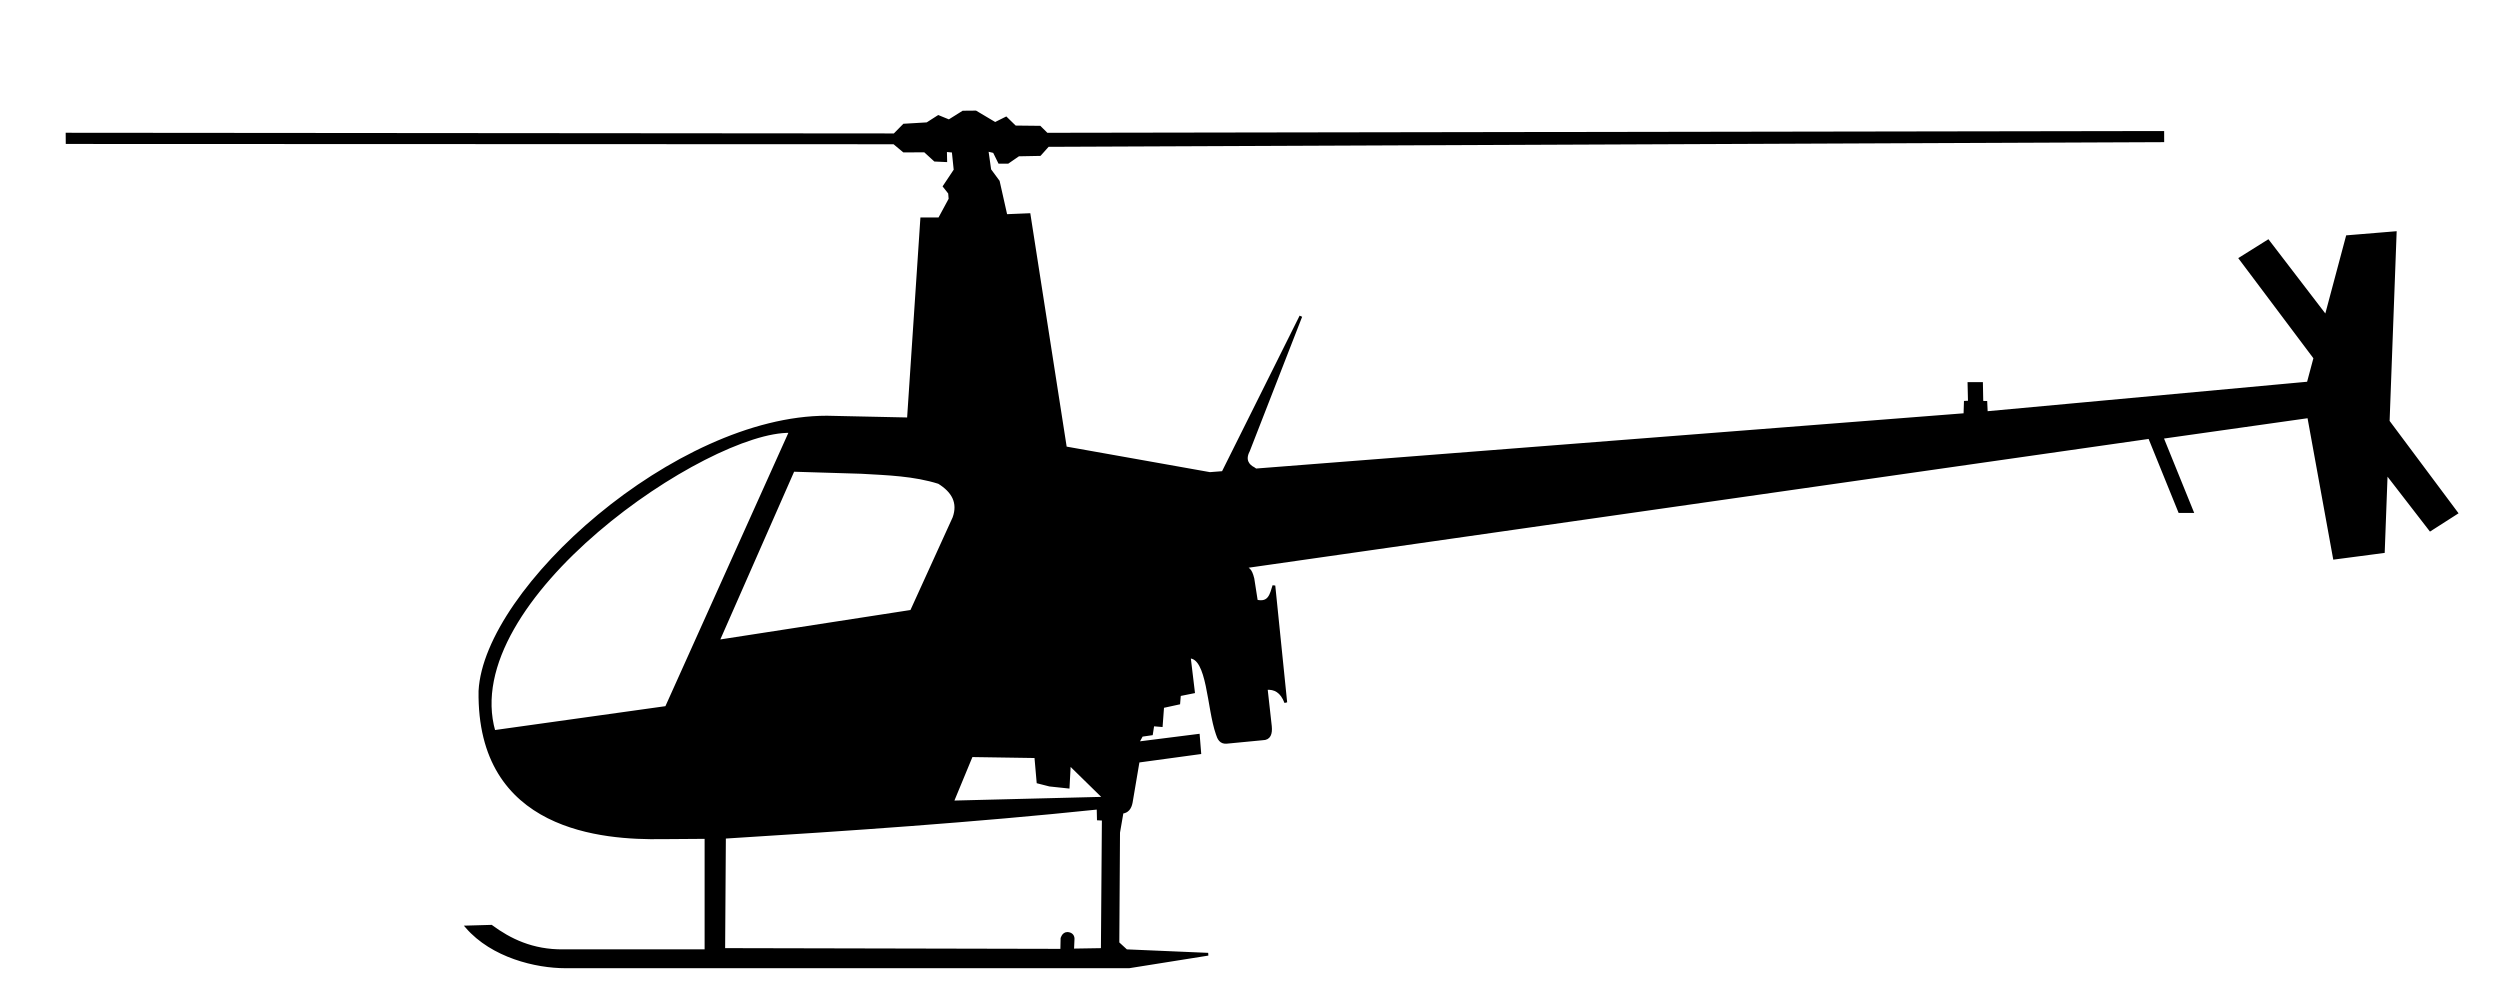
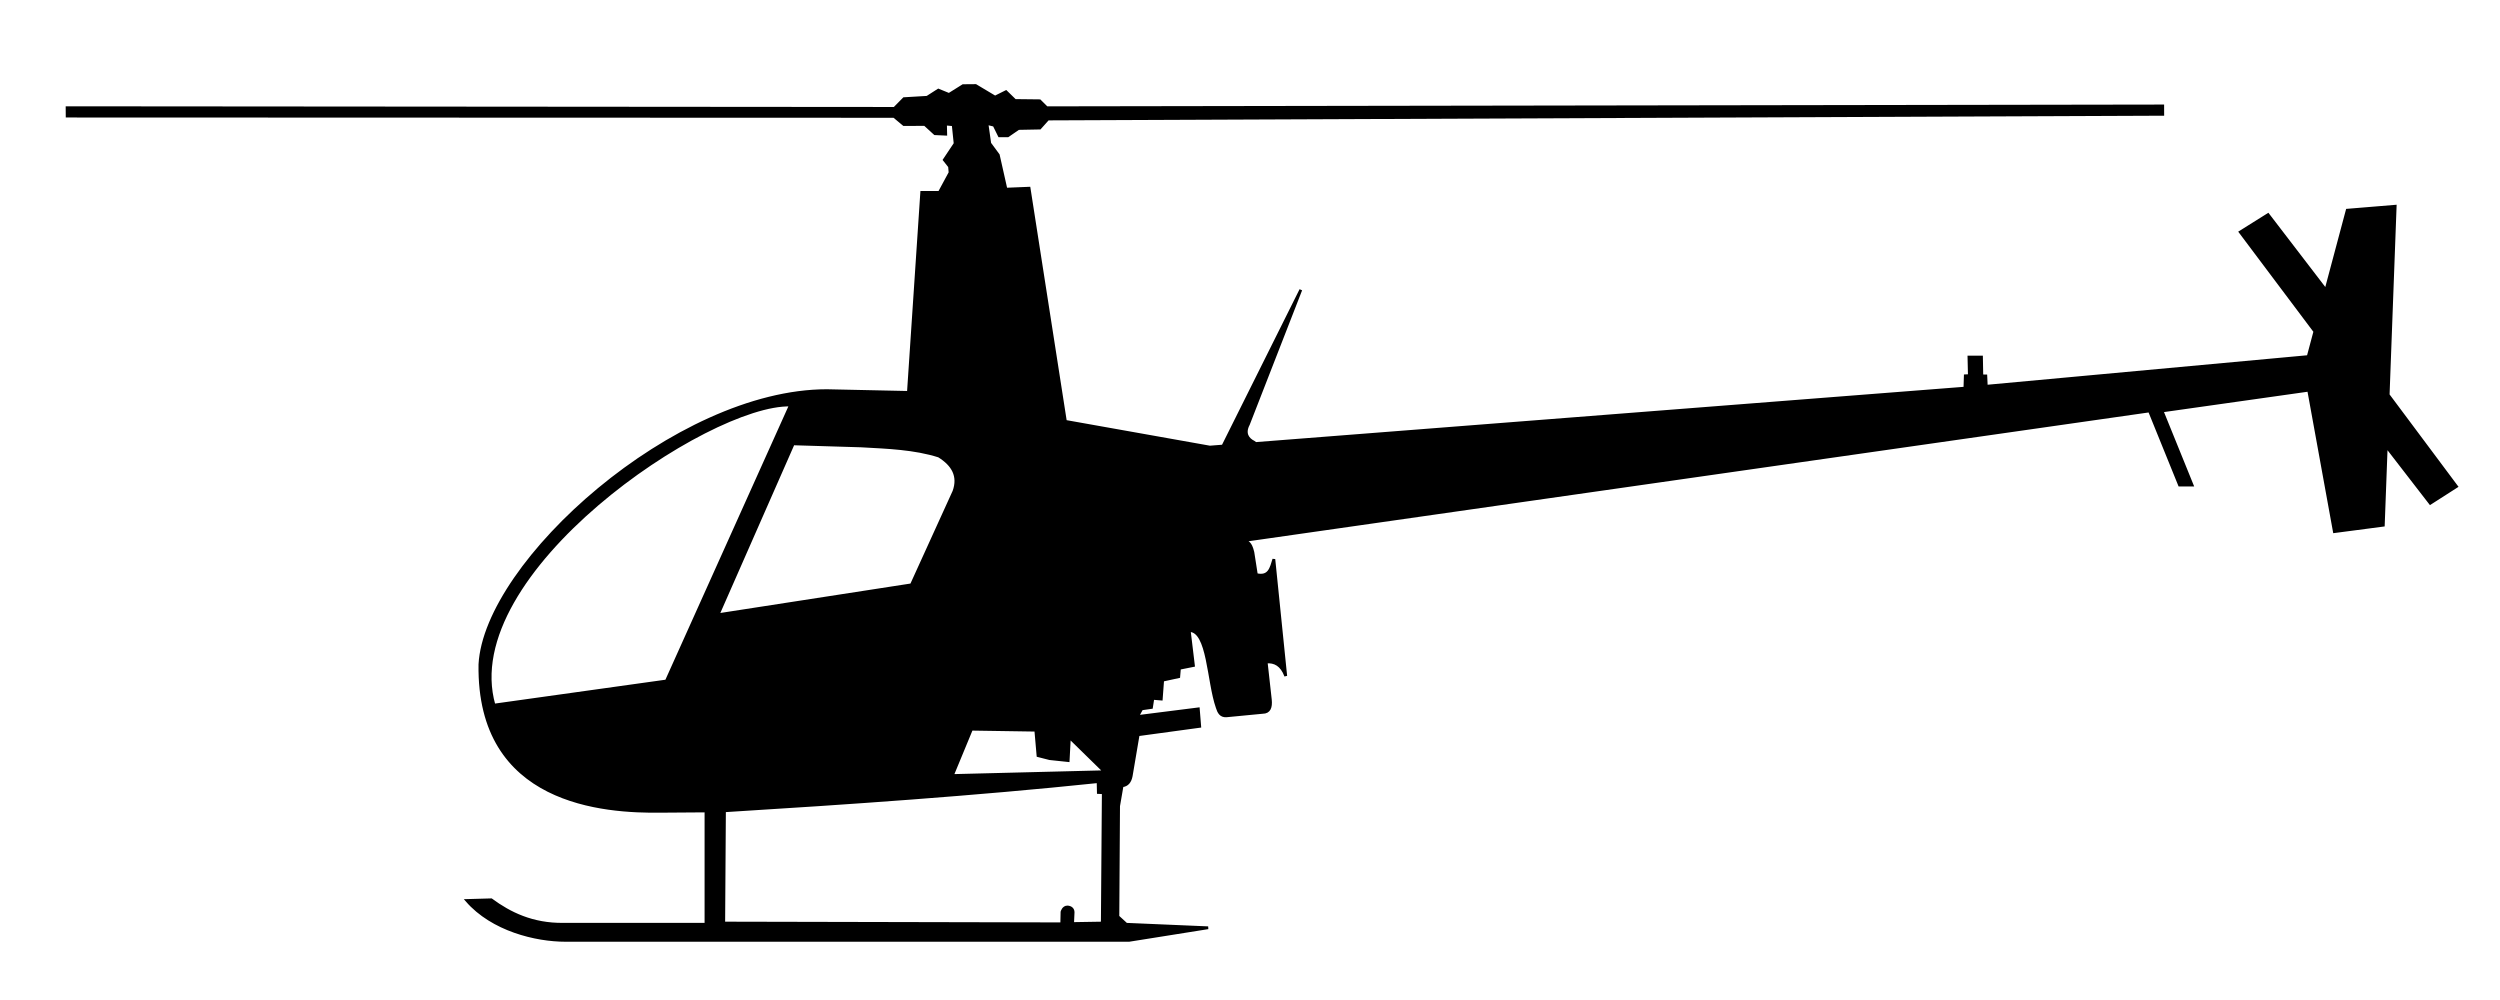
- <svg xmlns="http://www.w3.org/2000/svg" width="250mm" height="100mm" version="1.1" viewBox="0 0 250 100" id="svg6">
-   <defs id="defs10" />
-   <path d="m 97.567,11.2 -1.261,0.011 -1.406,0.88 -1.065,-0.434 -1.119,0.718 -2.317,0.137 -0.955,0.971 -82.736,-0.068 0.006,0.842 82.692,0.029 0.977,0.816 2.1,-0.008 1.008,0.922 1.083,0.05 -0.023,-1.016 0.766,0.07 0.195,1.886 -1.084,1.626 0.525,0.664 0.052,0.612 -1.067,1.975 h -1.766 L 90.842,41.888 82.699,41.712 C 67.612,41.703 48.537,58.868 47.995,69.09 47.786,83.052 60.381,83.861 66.178,83.777 l 4.422,-0.032 V 95.074 H 56.333 c -3.098,0.036 -5.361,-1.089 -7.204,-2.448 l -2.448,0.07 c 2.554,2.94 6.909,3.986 9.861,3.986 h 56.369 l 7.902,-1.259 -8.182,-0.35 -0.839,-0.769 0.07,-11.05 0.35,-2.028 c 0.527,-0.052 0.801,-0.414 0.909,-0.979 l 0.699,-4.126 6.155,-0.839 -0.14,-1.749 -6.084,0.769 0.42,-0.769 0.979,-0.14 0.14,-0.909 0.839,0.07 0.14,-1.888 1.609,-0.35 0.07,-0.839 1.399,-0.28 -0.42,-3.497 c 1.943,-0.004 1.88,5.091 2.797,7.693 0.145,0.473 0.35,0.872 0.909,0.839 l 3.637,-0.349 c 0.672,-0.004 0.841,-0.512 0.769,-1.259 l -0.42,-3.776 c 0.852,-0.076 1.542,0.289 1.959,1.399 l -1.189,-11.679 c -0.273,0.864 -0.441,1.846 -1.749,1.539 l -0.349,-2.238 c -0.256,-1.046 -0.513,-0.904 -0.77,-1.189 l 90.428,-12.938 3.007,7.413 h 1.259 l -3.007,-7.413 14.66,-2.075 2.571,14.144 4.896,-0.643 0.294,-7.887 4.4,5.694 2.627,-1.682 -6.835,-9.158 0.702,-18.864 -4.797,0.395 -2.132,7.989 -5.785,-7.549 -2.784,1.744 7.465,9.945 -0.67,2.509 -32.187,2.967 -0.047,-1.033 -0.398,-0.006 -0.035,-1.879 h -1.257 l 0.043,1.854 -0.408,0.019 -0.039,1.233 -70.919,5.536 -0.2,-0.142 c -0.568,-0.282 -1.021,-0.848 -0.53,-1.775 l 5.242,-13.451 -7.789,15.624 -1.311,0.102 -14.441,-2.572 -3.633,-23.316 -2.312,0.095 -0.768,-3.417 -0.852,-1.155 -0.283,-1.994 0.72,0.174 0.522,1.059 0.843,0.001 1.067,-0.735 2.138,-0.041 0.812,-0.907 111.481,-0.468 -0.003,-0.838 -111.597,0.18 -0.703,-0.698 -2.467,-0.027 -0.904,-0.882 -1.093,0.545 z M 79.049,43.15 66.636,70.744 49.402,73.156 C 45.609,59.915 70.817,42.92 79.049,43.149 Z m 0.272,3.882 6.806,0.206 c 2.642,0.149 5.301,0.234 7.763,1.014 1.408,0.875 2.051,2.005 1.504,3.532 l -4.253,9.343 -19.336,2.992 z m 17.828,28.534 6.429,0.099 0.222,2.546 1.162,0.297 1.855,0.197 0.123,-2.324 3.511,3.437 -15.219,0.381 z m 12.66,5.242 0.025,1.088 0.494,0.024 -0.099,13.031 -2.967,0.049 0.05,-1.138 c -0.008,-0.313 -0.231,-0.503 -0.569,-0.519 -0.422,-5.54e-4 -0.544,0.495 -0.544,0.495 l -0.025,1.187 -33.8,-0.074 0.074,-11.226 c 12.478,-0.773 24.948,-1.623 37.361,-2.918 z" id="path4" style="stroke:#000000;stroke-width:0.277px" />
+ <svg xmlns="http://www.w3.org/2000/svg" width="250mm" height="100mm" version="1.1" viewBox="0 0 250 100">
+   <path d="m97.567 8.554-1.261 0.011-1.406 0.88-1.065-0.434-1.119 0.718-2.317 0.137-0.955 0.971-82.736-0.068 0.006 0.842 82.692 0.029 0.977 0.816 2.1-0.008 1.008 0.922 1.083 0.05-0.023-1.016 0.766 0.07 0.195 1.886-1.084 1.626 0.525 0.664 0.052 0.612-1.067 1.975h-1.766l-1.333 20.003-8.143-0.176c-15.087-0.009-34.162 17.156-34.705 27.378-0.209 13.963 12.386 14.772 18.184 14.687l4.422-0.032v11.329h-14.267c-3.098 0.036-5.361-1.089-7.204-2.447l-2.447 0.07c2.554 2.94 6.909 3.986 9.861 3.986h56.369l7.902-1.259-8.182-0.35-0.839-0.769 0.07-11.05 0.35-2.028c0.527-0.052 0.801-0.414 0.909-0.979l0.699-4.126 6.155-0.839-0.14-1.749-6.084 0.769 0.42-0.769 0.979-0.14 0.14-0.909 0.839 0.07 0.14-1.888 1.609-0.35 0.07-0.839 1.399-0.28-0.42-3.497c1.943-0.004 1.88 5.091 2.797 7.693 0.145 0.473 0.35 0.872 0.909 0.839l3.637-0.349c0.672-0.004 0.841-0.512 0.769-1.259l-0.42-3.776c0.852-0.076 1.542 0.289 1.958 1.399l-1.189-11.679c-0.273 0.864-0.441 1.846-1.749 1.539l-0.349-2.238c-0.256-1.046-0.513-0.904-0.77-1.189l90.428-12.938 3.007 7.413h1.259l-3.007-7.413 14.66-2.075 2.571 14.144 4.896-0.643 0.294-7.887 4.4 5.694 2.627-1.682-6.835-9.158 0.702-18.864-4.797 0.395-2.132 7.989-5.785-7.549-2.784 1.744 7.465 9.945-0.67 2.509-32.187 2.967-0.047-1.032-0.398-6e-3 -0.035-1.879h-1.257l0.043 1.854-0.408 0.019-0.039 1.233-70.919 5.537-0.2-0.142c-0.568-0.282-1.021-0.848-0.53-1.775l5.242-13.451-7.789 15.624-1.31 0.102-14.441-2.572-3.633-23.316-2.312 0.095-0.768-3.417-0.852-1.155-0.283-1.994 0.72 0.174 0.522 1.059 0.843 1e-3 1.067-0.735 2.138-0.041 0.812-0.907 111.48-0.468-3e-3 -0.838-111.6 0.18-0.703-0.698-2.467-0.027-0.904-0.882-1.093 0.545zm-18.518 31.95-12.413 27.595-17.235 2.411c-3.793-13.24 21.415-30.235 29.647-30.006zm0.272 3.882 6.806 0.206c2.642 0.149 5.301 0.234 7.763 1.014 1.408 0.875 2.051 2.005 1.504 3.532l-4.253 9.343-19.336 2.992zm17.828 28.534 6.429 0.099 0.222 2.546 1.162 0.297 1.855 0.197 0.123-2.324 3.511 3.437-15.219 0.381zm12.66 5.242 0.025 1.088 0.494 0.024-0.099 13.031-2.967 0.049 0.05-1.137c-8e-3 -0.313-0.231-0.503-0.569-0.519-0.422-5.54e-4 -0.544 0.495-0.544 0.495l-0.025 1.187-33.8-0.074 0.074-11.226c12.478-0.773 24.948-1.623 37.361-2.917z" stroke="#000" stroke-width=".277px" />
</svg>
